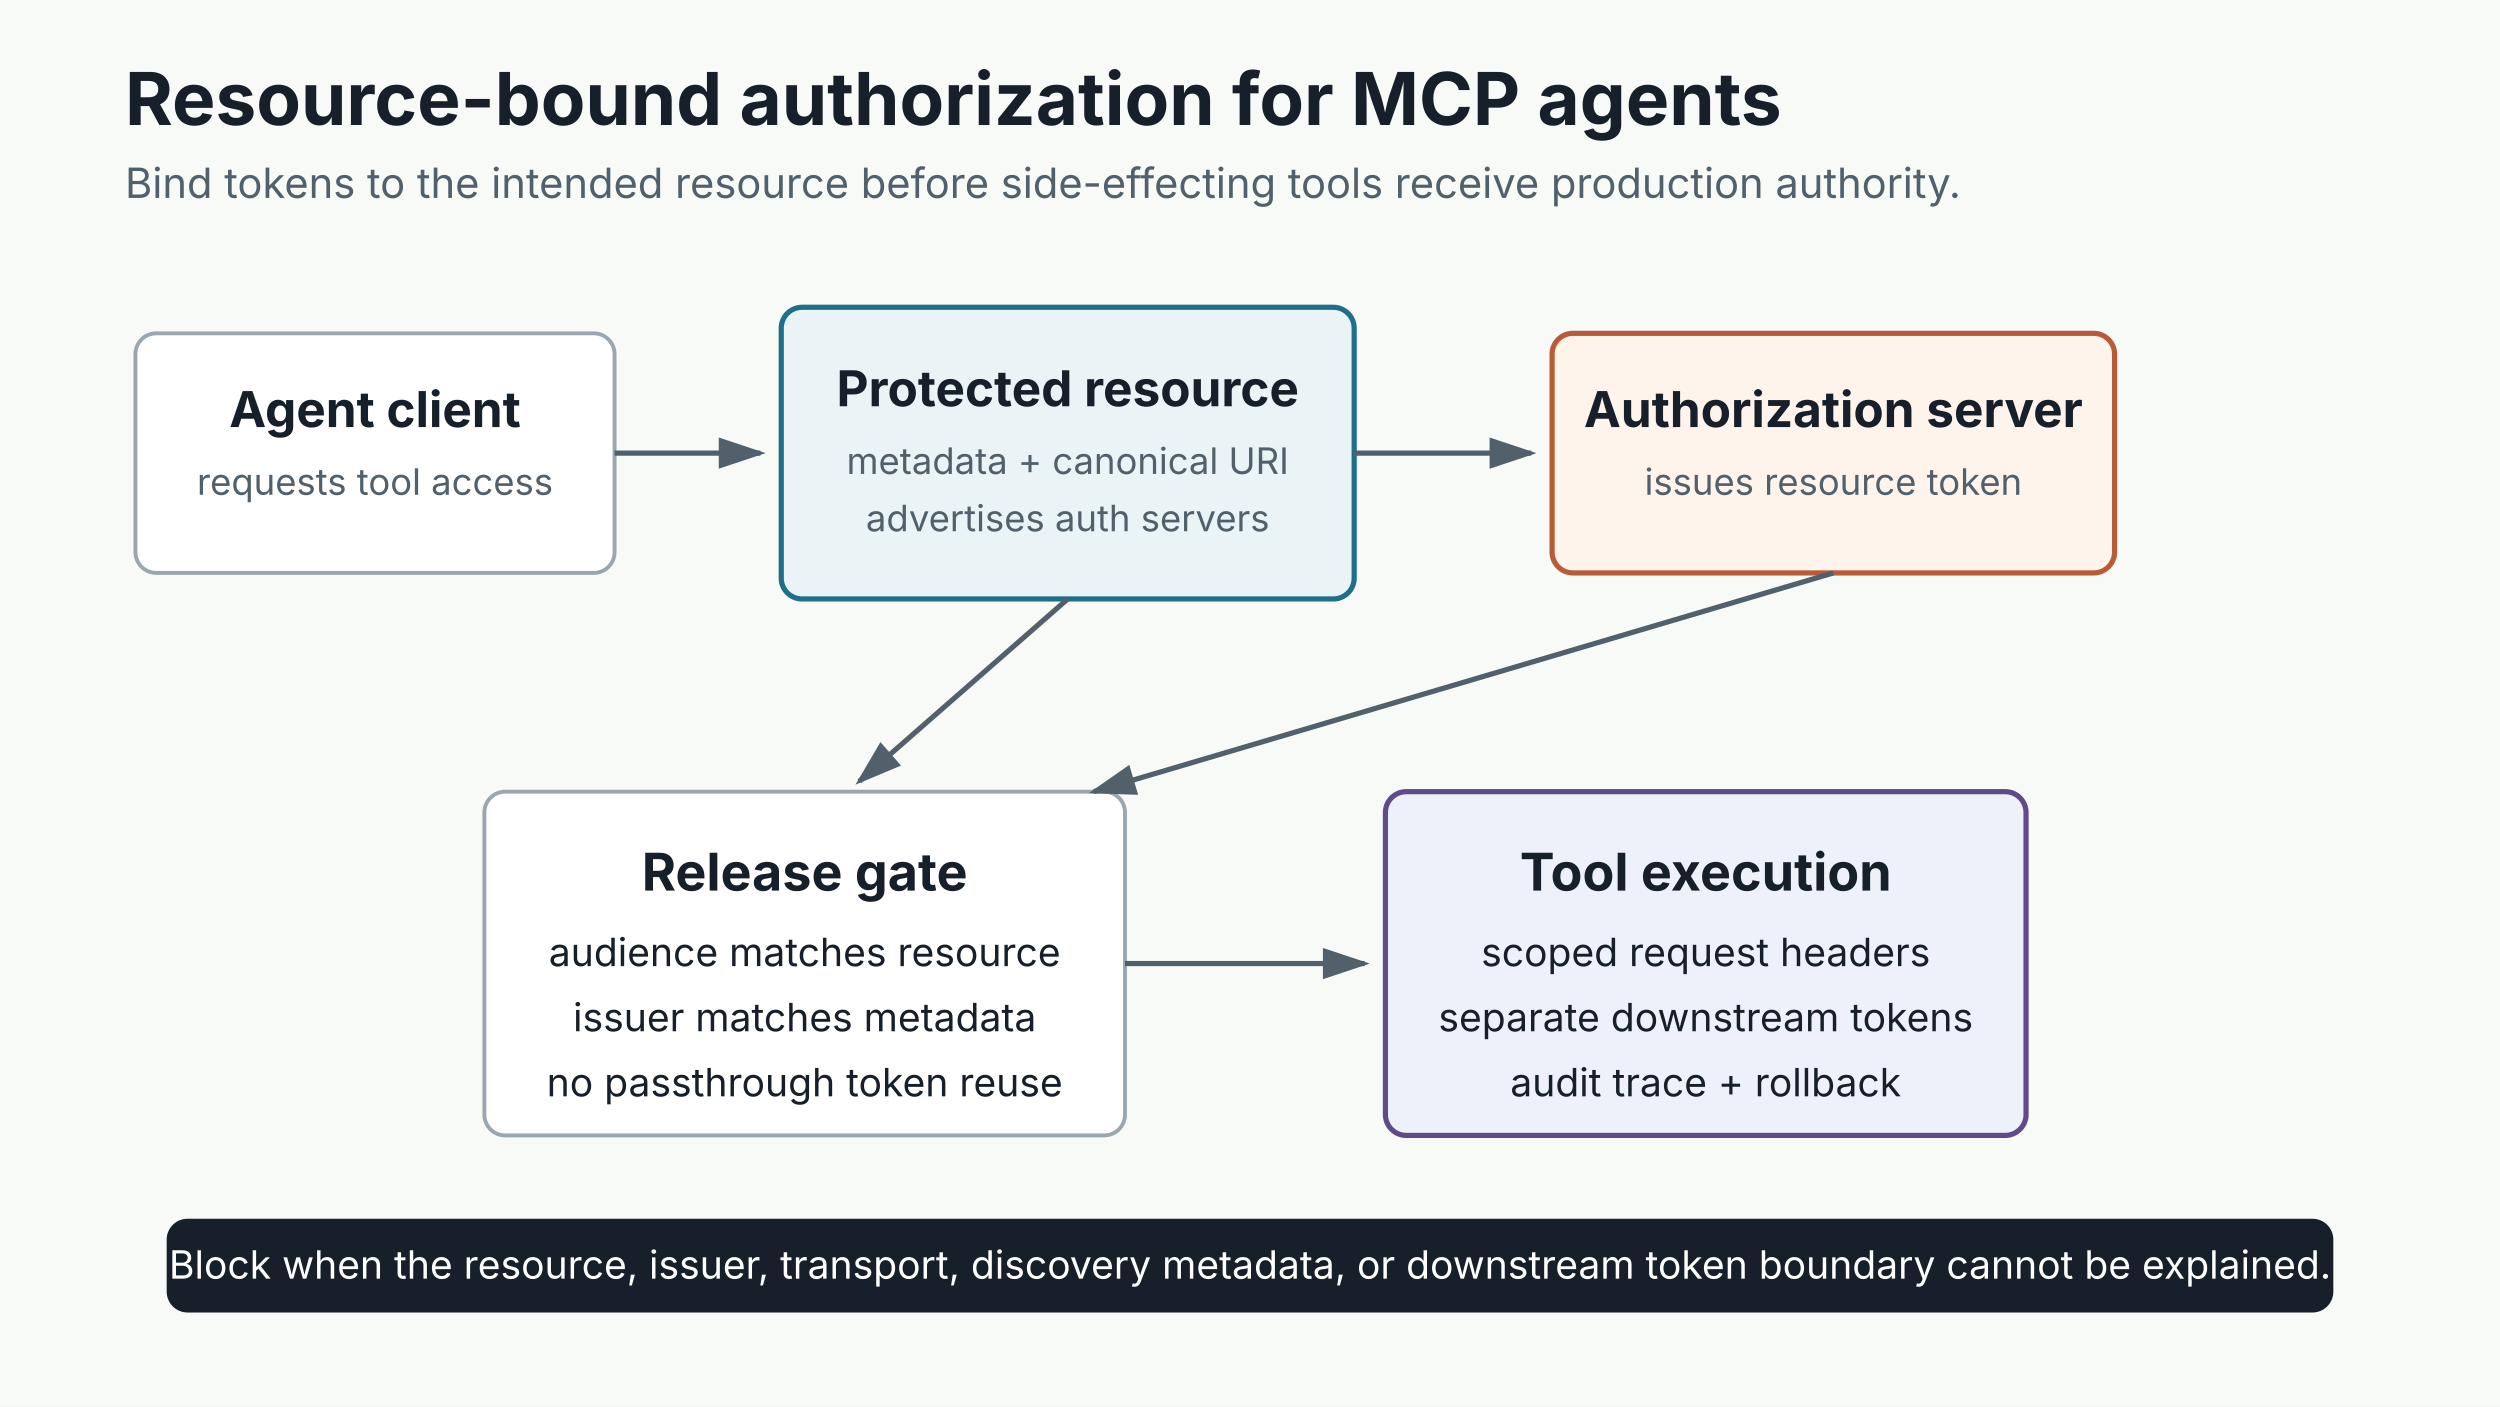
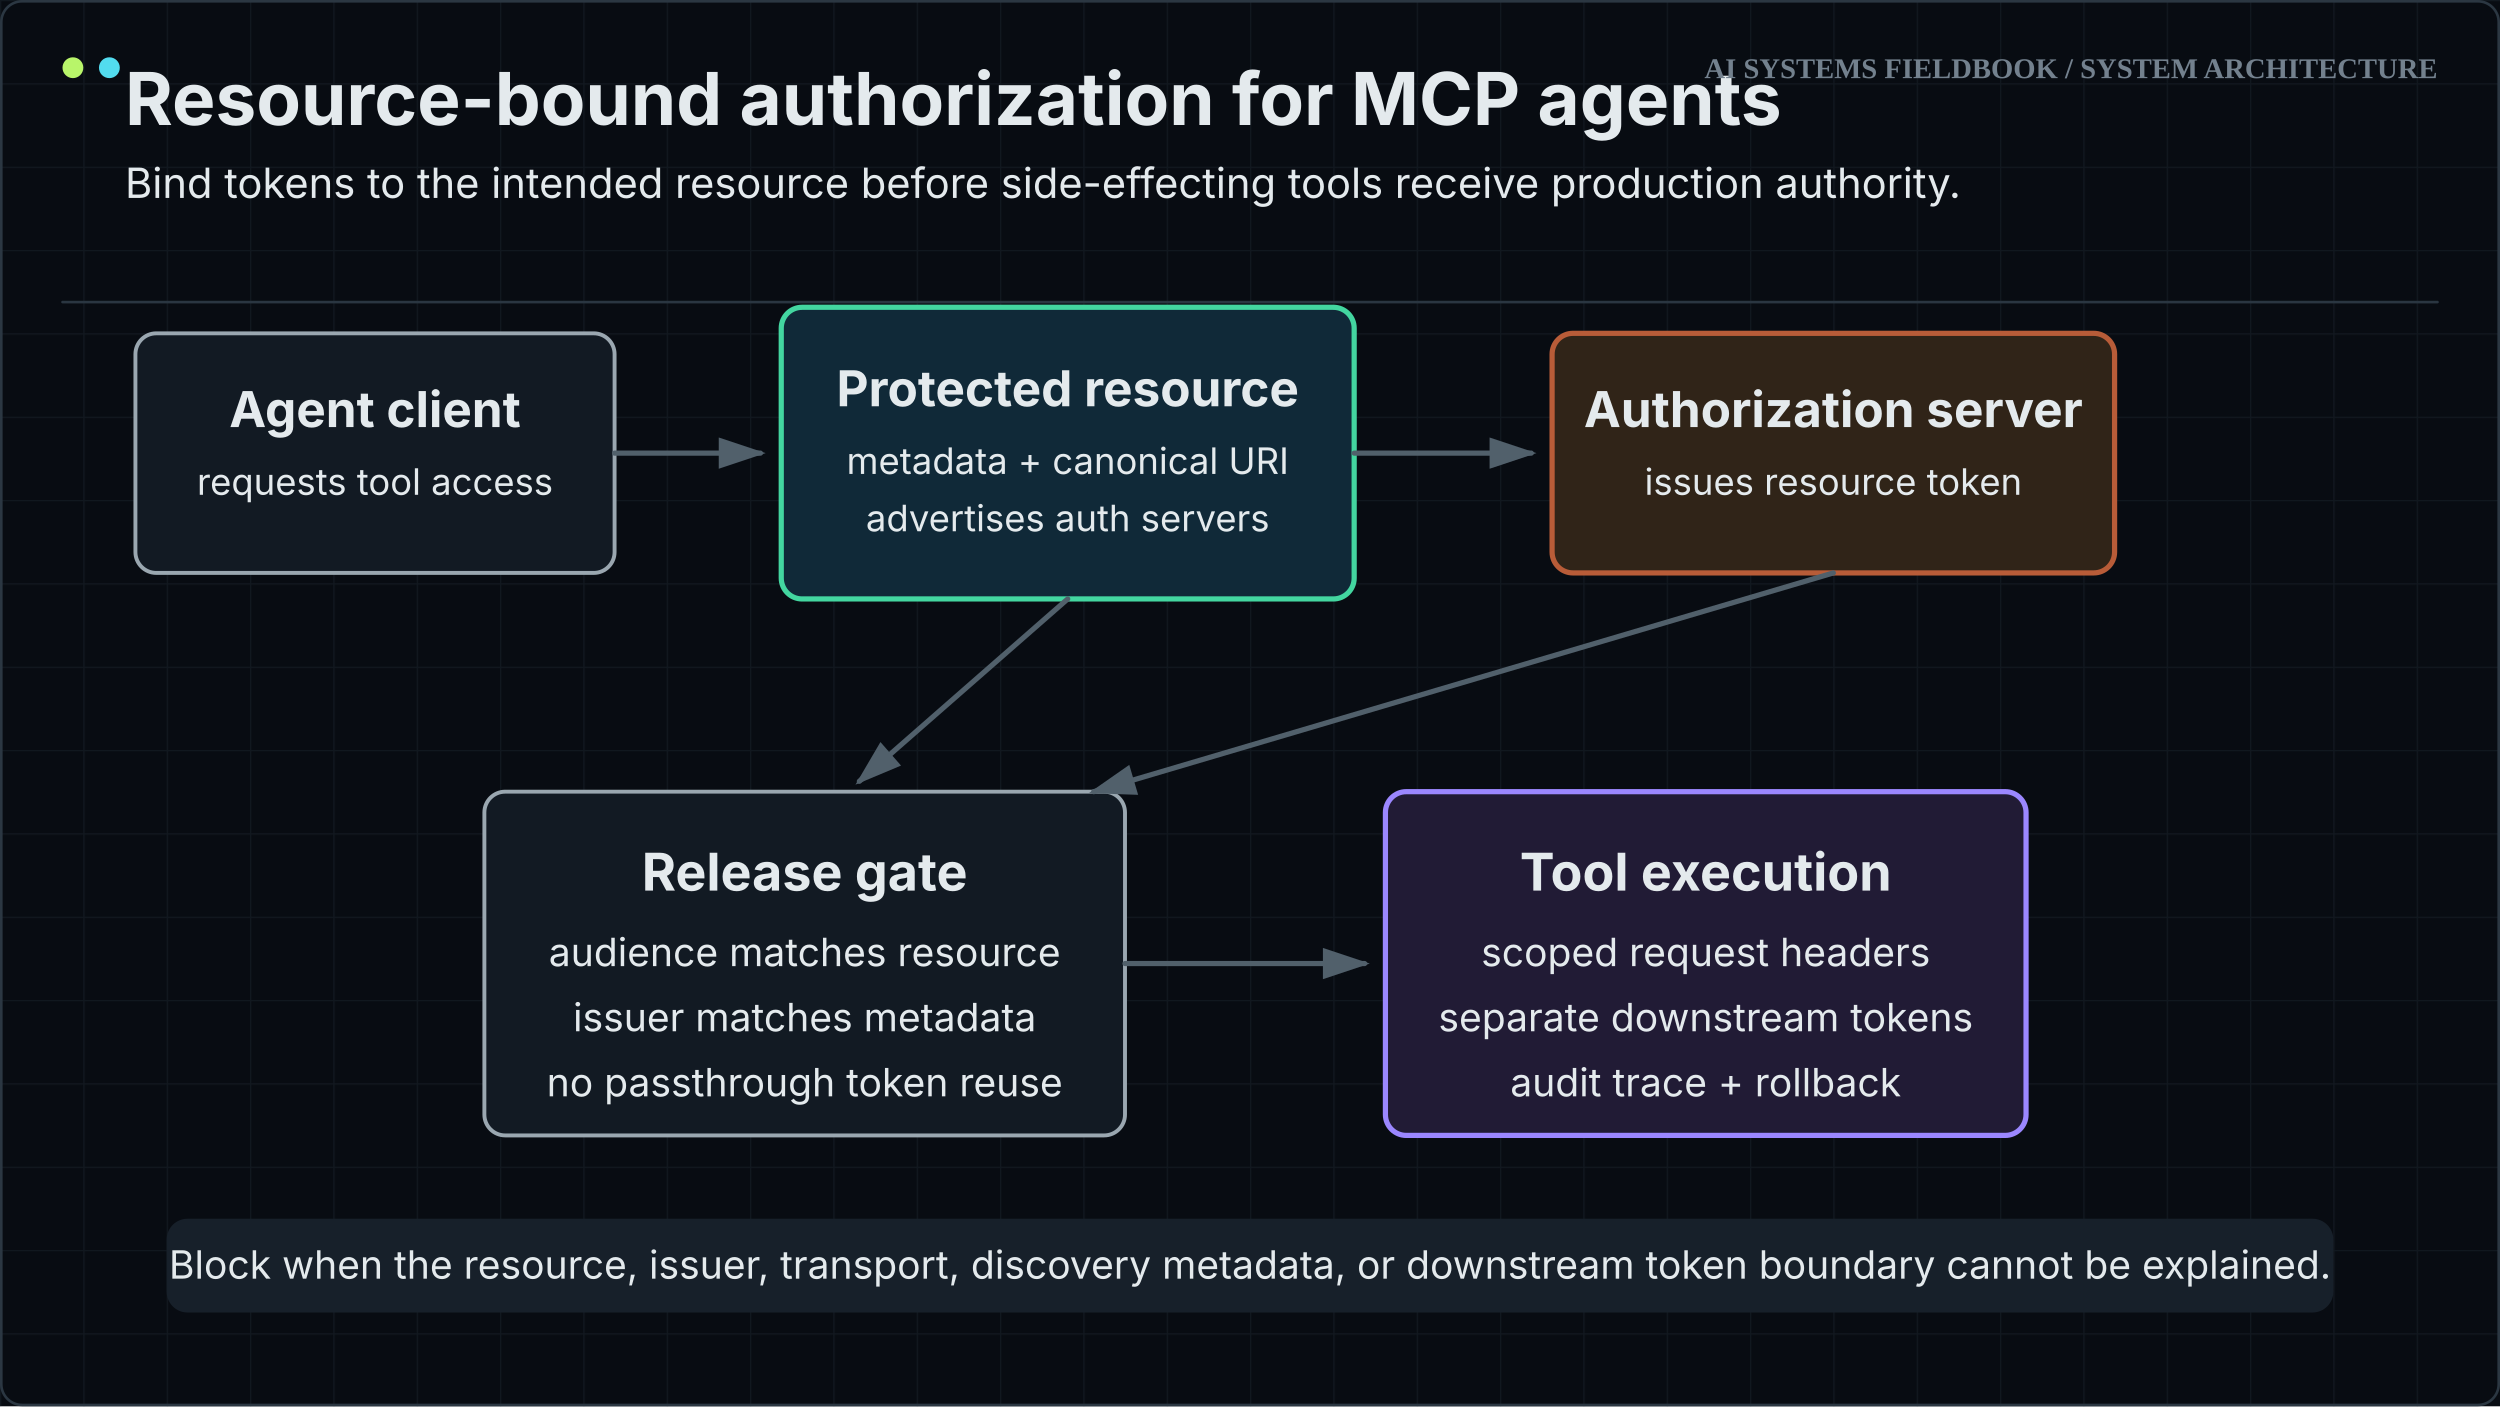
- <svg xmlns="http://www.w3.org/2000/svg" viewBox="0 0 960 540" role="img" aria-labelledby="title desc">
-   <rect width="960" height="540" fill="#f8faf7" />
-   <text x="48" y="48" font-family="Inter, Arial, sans-serif" font-size="28" font-weight="700" fill="#17202a">Resource-bound authorization for MCP agents</text>
-   <text x="48" y="76" font-family="Inter, Arial, sans-serif" font-size="16" fill="#51606b">Bind tokens to the intended resource before side-effecting tools receive production authority.</text>
+ <svg xmlns="http://www.w3.org/2000/svg" viewBox="0 0 960 540" role="img" aria-labelledby="title desc" data-visual-quality="publication" data-visual-system="fieldbook-v2" data-text-fit="bounded">
+   <defs id="fieldbook-v2-defs">
+     <pattern id="fieldbook-grid" width="32" height="32" patternUnits="userSpaceOnUse">
+       <path d="M 32 0 L 0 0 0 32" fill="none" stroke="#27323d" stroke-width="1" />
+     </pattern>
+   </defs>
+   <g aria-hidden="true" data-fieldbook-frame="background">
+     <rect width="960" height="540" fill="#080c12" />
+     <rect width="960" height="540" fill="url(#fieldbook-grid)" opacity="0.32" />
+   </g>
+   <text x="48" y="48" font-family="Inter, Inter, system-ui, sans-serif" font-size="28" font-weight="700" fill="#17202a">Resource-bound authorization for MCP agents</text>
+   <text x="48" y="76" font-family="Inter, Inter, system-ui, sans-serif" font-size="16" fill="#51606b">Bind tokens to the intended resource before side-effecting tools receive production authority.</text>
  <defs>
    <marker id="arrow" markerWidth="10" markerHeight="10" refX="8" refY="3" orient="auto" markerUnits="strokeWidth">
      <path d="M0,0 L0,6 L9,3 z" fill="#51606b" />
    </marker>
  </defs>
-   <rect x="52" y="128" width="184" height="92" rx="8" fill="#ffffff" stroke="#9aa7b0" stroke-width="1.5" />
-   <text x="144" y="164" text-anchor="middle" font-family="Inter, Arial, sans-serif" font-size="19" font-weight="700" fill="#17202a">Agent client</text>
-   <text x="144" y="190" text-anchor="middle" font-family="Inter, Arial, sans-serif" font-size="14" fill="#51606b">requests tool access</text>
-   <rect x="300" y="118" width="220" height="112" rx="8" fill="#eaf4f6" stroke="#1f6f8b" stroke-width="2" />
-   <text x="410" y="156" text-anchor="middle" font-family="Inter, Arial, sans-serif" font-size="19" font-weight="700" fill="#17202a">Protected resource</text>
-   <text x="410" y="182" text-anchor="middle" font-family="Inter, Arial, sans-serif" font-size="14" fill="#51606b">metadata + canonical URI</text>
-   <text x="410" y="204" text-anchor="middle" font-family="Inter, Arial, sans-serif" font-size="14" fill="#51606b">advertises auth servers</text>
-   <rect x="596" y="128" width="216" height="92" rx="8" fill="#fff4eb" stroke="#b85c38" stroke-width="2" />
-   <text x="704" y="164" text-anchor="middle" font-family="Inter, Arial, sans-serif" font-size="19" font-weight="700" fill="#17202a">Authorization server</text>
-   <text x="704" y="190" text-anchor="middle" font-family="Inter, Arial, sans-serif" font-size="14" fill="#51606b">issues resource token</text>
+   <rect x="52" y="128" width="184" height="92" rx="8" fill="#121a23" stroke="#9aa7b0" stroke-width="1.5" />
+   <text x="144" y="164" text-anchor="middle" font-family="Inter, Inter, system-ui, sans-serif" font-size="19" font-weight="700" fill="#17202a">Agent client</text>
+   <text x="144" y="190" text-anchor="middle" font-family="Inter, Inter, system-ui, sans-serif" font-size="14" fill="#51606b">requests tool access</text>
+   <rect x="300" y="118" width="220" height="112" rx="8" fill="#102938" stroke="#43d6a0" stroke-width="2" />
+   <text x="410" y="156" text-anchor="middle" font-family="Inter, Inter, system-ui, sans-serif" font-size="19" font-weight="700" fill="#17202a">Protected resource</text>
+   <text x="410" y="182" text-anchor="middle" font-family="Inter, Inter, system-ui, sans-serif" font-size="14" fill="#51606b">metadata + canonical URI</text>
+   <text x="410" y="204" text-anchor="middle" font-family="Inter, Inter, system-ui, sans-serif" font-size="14" fill="#51606b">advertises auth servers</text>
+   <rect x="596" y="128" width="216" height="92" rx="8" fill="#302418" stroke="#b85c38" stroke-width="2" />
+   <text x="704" y="164" text-anchor="middle" font-family="Inter, Inter, system-ui, sans-serif" font-size="19" font-weight="700" fill="#17202a">Authorization server</text>
+   <text x="704" y="190" text-anchor="middle" font-family="Inter, Inter, system-ui, sans-serif" font-size="14" fill="#51606b">issues resource token</text>
  <line x1="236" y1="174" x2="292" y2="174" stroke="#51606b" stroke-width="2" marker-end="url(#arrow)" />
  <line x1="520" y1="174" x2="588" y2="174" stroke="#51606b" stroke-width="2" marker-end="url(#arrow)" />
-   <rect x="186" y="304" width="246" height="132" rx="8" fill="#ffffff" stroke="#9aa7b0" stroke-width="1.5" />
-   <text x="309" y="342" text-anchor="middle" font-family="Inter, Arial, sans-serif" font-size="20" font-weight="700" fill="#17202a">Release gate</text>
-   <text x="309" y="371" text-anchor="middle" font-family="Inter, Arial, sans-serif" font-size="15" fill="#17202a">audience matches resource</text>
-   <text x="309" y="396" text-anchor="middle" font-family="Inter, Arial, sans-serif" font-size="15" fill="#17202a">issuer matches metadata</text>
-   <text x="309" y="421" text-anchor="middle" font-family="Inter, Arial, sans-serif" font-size="15" fill="#17202a">no passthrough token reuse</text>
-   <rect x="532" y="304" width="246" height="132" rx="8" fill="#eef1fa" stroke="#5f4b8b" stroke-width="2" />
-   <text x="655" y="342" text-anchor="middle" font-family="Inter, Arial, sans-serif" font-size="20" font-weight="700" fill="#17202a">Tool execution</text>
-   <text x="655" y="371" text-anchor="middle" font-family="Inter, Arial, sans-serif" font-size="15" fill="#17202a">scoped request headers</text>
-   <text x="655" y="396" text-anchor="middle" font-family="Inter, Arial, sans-serif" font-size="15" fill="#17202a">separate downstream tokens</text>
-   <text x="655" y="421" text-anchor="middle" font-family="Inter, Arial, sans-serif" font-size="15" fill="#17202a">audit trace + rollback</text>
+   <rect x="186" y="304" width="246" height="132" rx="8" fill="#121a23" stroke="#9aa7b0" stroke-width="1.5" />
+   <text x="309" y="342" text-anchor="middle" font-family="Inter, Inter, system-ui, sans-serif" font-size="20" font-weight="700" fill="#17202a">Release gate</text>
+   <text x="309" y="371" text-anchor="middle" font-family="Inter, Inter, system-ui, sans-serif" font-size="15" fill="#17202a">audience matches resource</text>
+   <text x="309" y="396" text-anchor="middle" font-family="Inter, Inter, system-ui, sans-serif" font-size="15" fill="#17202a">issuer matches metadata</text>
+   <text x="309" y="421" text-anchor="middle" font-family="Inter, Inter, system-ui, sans-serif" font-size="15" fill="#17202a">no passthrough token reuse</text>
+   <rect x="532" y="304" width="246" height="132" rx="8" fill="#211b35" stroke="#9b87ff" stroke-width="2" />
+   <text x="655" y="342" text-anchor="middle" font-family="Inter, Inter, system-ui, sans-serif" font-size="20" font-weight="700" fill="#17202a">Tool execution</text>
+   <text x="655" y="371" text-anchor="middle" font-family="Inter, Inter, system-ui, sans-serif" font-size="15" fill="#17202a">scoped request headers</text>
+   <text x="655" y="396" text-anchor="middle" font-family="Inter, Inter, system-ui, sans-serif" font-size="15" fill="#17202a">separate downstream tokens</text>
+   <text x="655" y="421" text-anchor="middle" font-family="Inter, Inter, system-ui, sans-serif" font-size="15" fill="#17202a">audit trace + rollback</text>
  <line x1="410" y1="230" x2="330" y2="300" stroke="#51606b" stroke-width="2" marker-end="url(#arrow)" />
  <line x1="704" y1="220" x2="420" y2="304" stroke="#51606b" stroke-width="2" marker-end="url(#arrow)" />
  <line x1="432" y1="370" x2="524" y2="370" stroke="#51606b" stroke-width="2" marker-end="url(#arrow)" />
  <rect x="64" y="468" width="832" height="36" rx="8" fill="#17202a" />
-   <text x="480" y="491" text-anchor="middle" font-family="Inter, Arial, sans-serif" font-size="15" fill="#ffffff">Block when the resource, issuer, transport, discovery metadata, or downstream token boundary cannot be explained.</text>
+   <text x="480" y="491" text-anchor="middle" font-family="Inter, Inter, system-ui, sans-serif" font-size="15" fill="#121a23">Block when the resource, issuer, transport, discovery metadata, or downstream token boundary cannot be explained.</text>
+   <style id="fieldbook-v2-theme">
+     text { fill: #e4eaed !important; font-family: Inter, system-ui, sans-serif !important; letter-spacing: 0; }
+     .title { fill: #f7faf9 !important; font-weight: 750 !important; }
+     .subtitle, .sub, .note, .axis, .legend, .body, .small { fill: #8d9aa6 !important; }
+     .label, .smallTitle, .metric, .headtext { fill: #e7edef !important; }
+     path, line, polyline { stroke-linecap: round; stroke-linejoin: round; }
+     .fieldbook-kicker { fill: #73818e !important; font-family: ui-monospace, SFMono-Regular, Consolas, monospace !important; font-size: 11px !important; font-weight: 750 !important; }
+   </style>
+   <g aria-hidden="true" data-fieldbook-frame="overlay">
+     <line x1="24" y1="116" x2="936" y2="116" stroke="#2a3641" stroke-width="1" />
+     <circle cx="28" cy="26" r="4" fill="#b8f56a" />
+     <circle cx="42" cy="26" r="4" fill="#52dcef" />
+     <text class="fieldbook-kicker" x="936" y="30" text-anchor="end">AI SYSTEMS FIELDBOOK / SYSTEM ARCHITECTURE</text>
+     <rect x="0.5" y="0.5" width="959" height="539" rx="8" fill="none" stroke="#2b3742" stroke-width="1" />
+   </g>
</svg>
